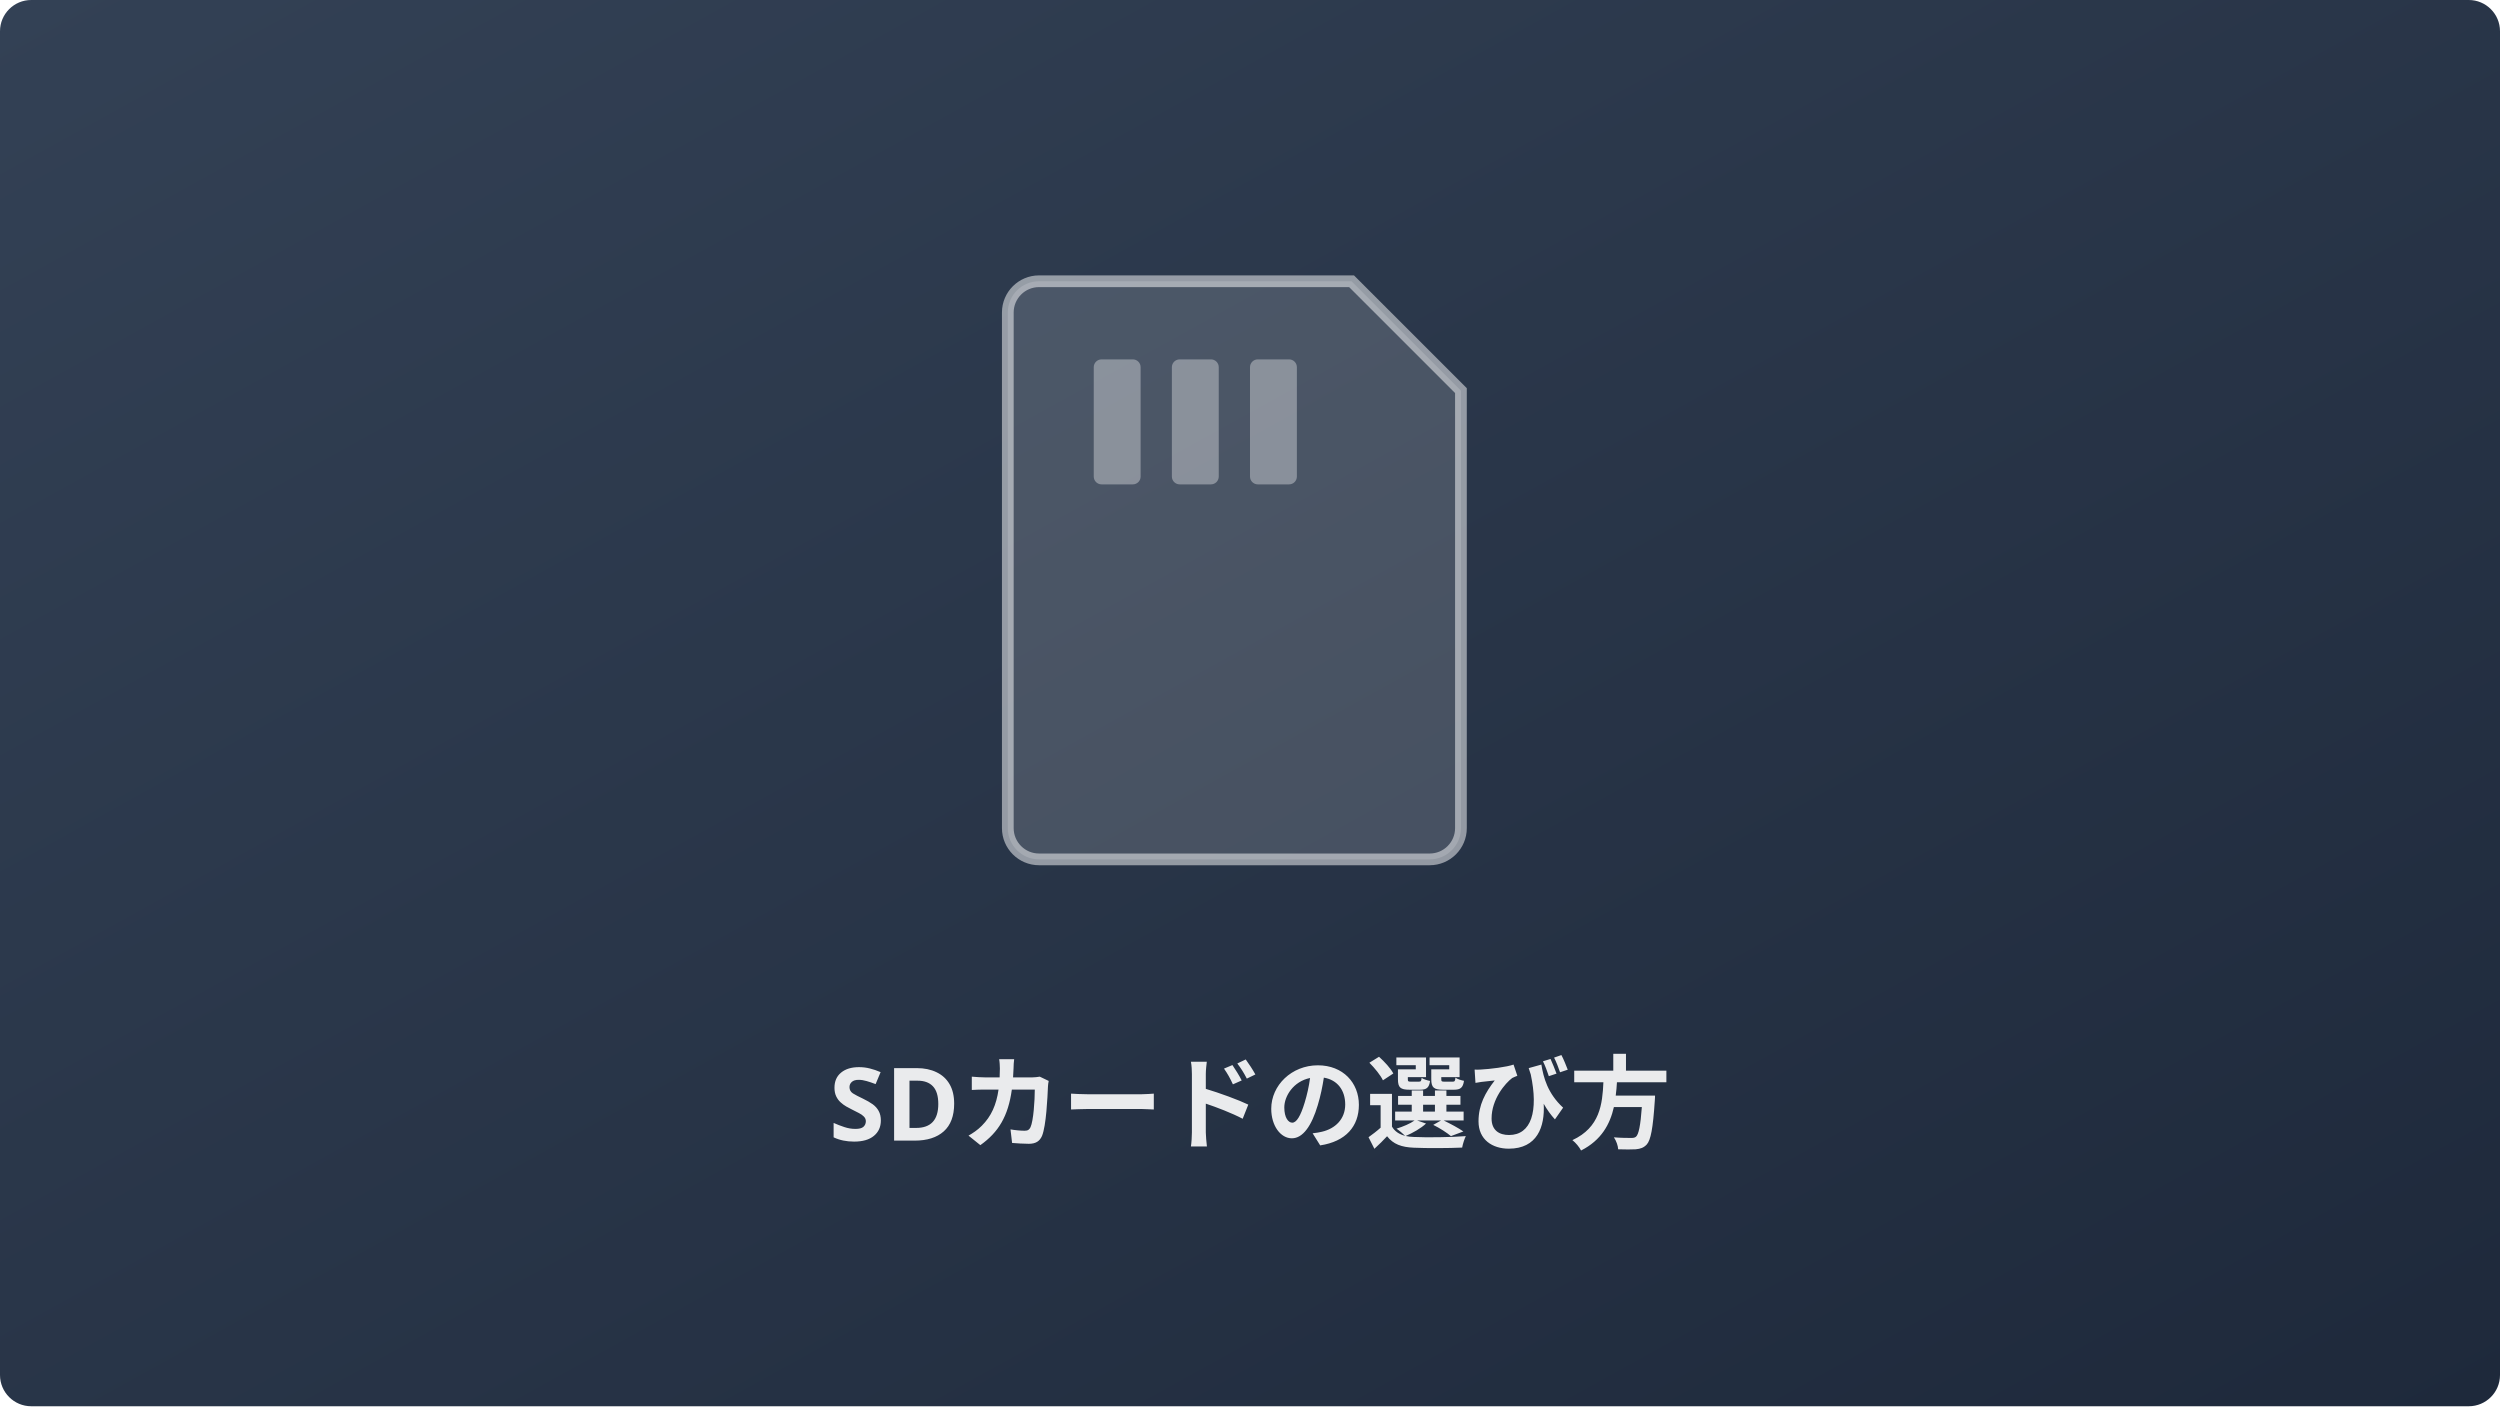
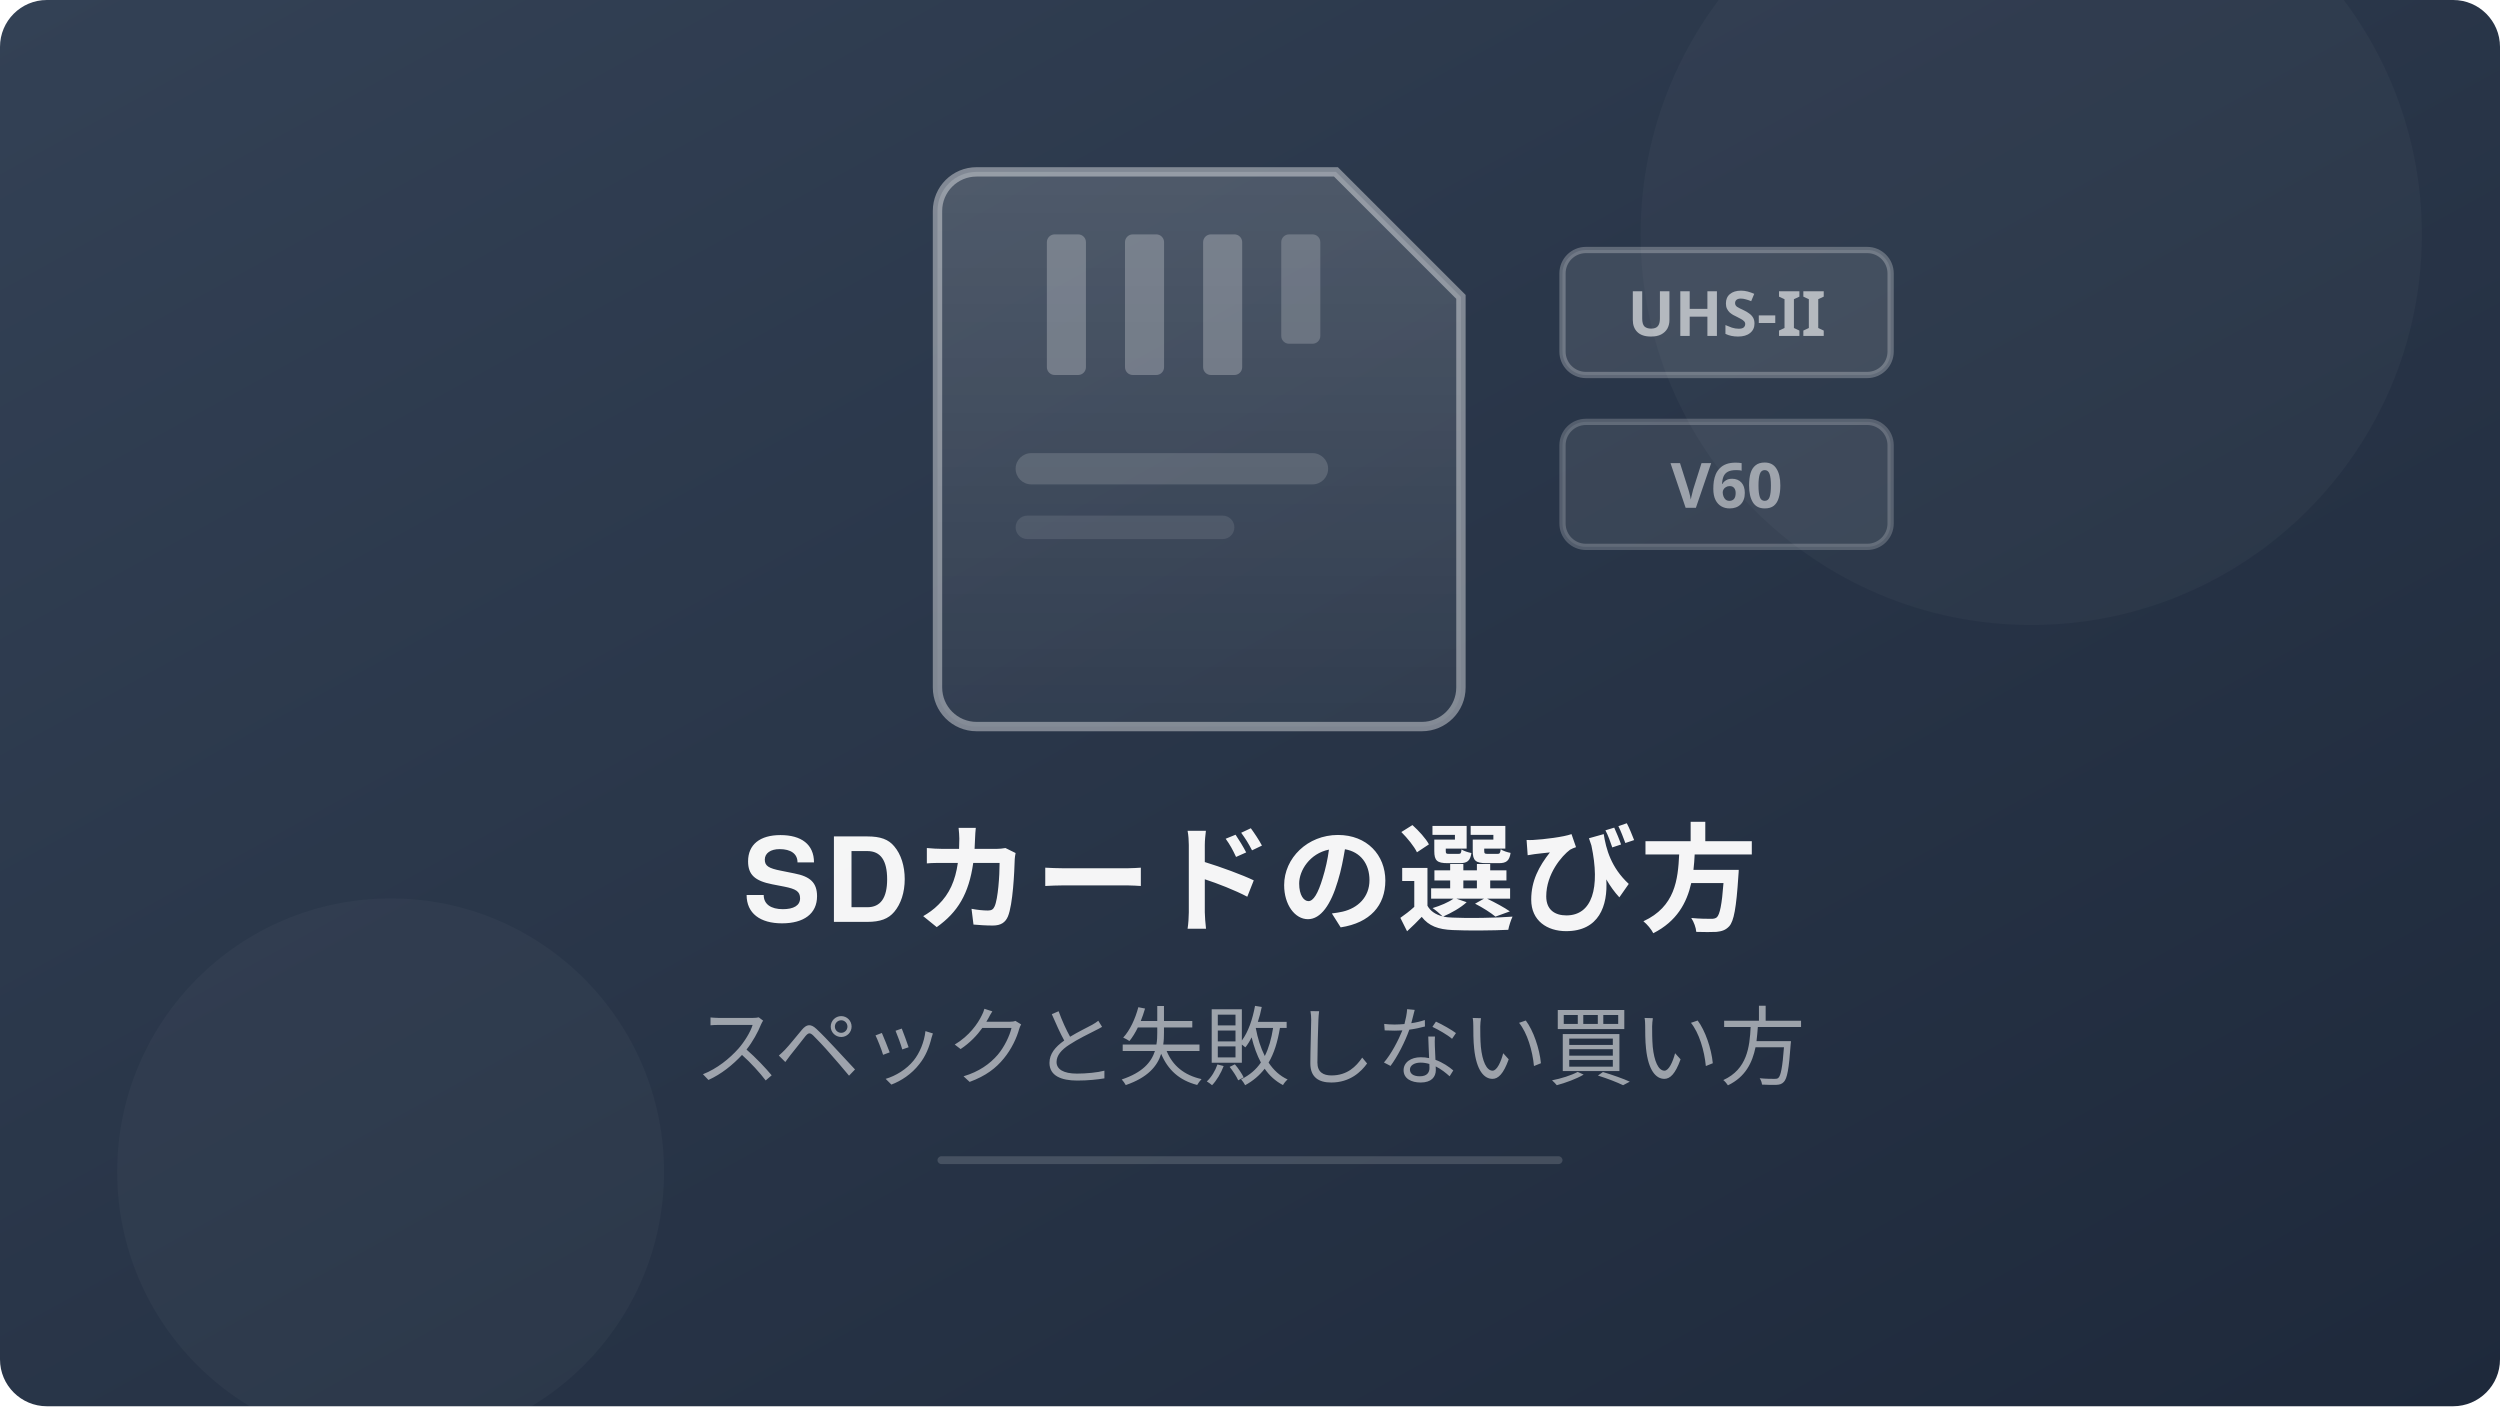
<svg xmlns="http://www.w3.org/2000/svg" viewBox="0 0 320 180">
  <defs>
    <linearGradient id="g" x1="0" y1="0" x2="1" y2="1">
      <stop offset="0%" stop-color="#334155" />
      <stop offset="100%" stop-color="#1e293b" />
    </linearGradient>
+     <linearGradient id="s" x1="0" y1="0" x2="0" y2="1">
+       <stop offset="0%" stop-color="rgba(255,255,255,.16)" />
+       <stop offset="100%" stop-color="rgba(255,255,255,.04)" />
+     </linearGradient>
  </defs>
-   <rect width="320" height="180" fill="url(#g)" rx="4" />
-   <path d="M133 36h40l14 14v56a4 4 0 01-4 4h-50a4 4 0 01-4-4V40a4 4 0 014-4z" fill="rgba(255,255,255,.15)" stroke="rgba(255,255,255,.5)" stroke-width="1.5" />
-   <rect x="140" y="46" width="6" height="16" rx="1" fill="rgba(255,255,255,.35)" />
-   <rect x="150" y="46" width="6" height="16" rx="1" fill="rgba(255,255,255,.35)" />
-   <rect x="160" y="46" width="6" height="16" rx="1" fill="rgba(255,255,255,.35)" />
-   <text x="160" y="146" text-anchor="middle" fill="rgba(255,255,255,.9)" font-family="sans-serif" font-size="13" font-weight="600">SDカードの選び方</text>
+   <rect width="320" height="180" fill="url(#g)" rx="6" />
+   <circle cx="260" cy="30" r="50" fill="rgba(255,255,255,.03)" />
+   <circle cx="50" cy="150" r="35" fill="rgba(255,255,255,.03)" />
+   <path d="M125 22h46l16 16v50a5 5 0 01-5 5h-57a5 5 0 01-5-5V27a5 5 0 015-5z" fill="url(#s)" stroke="rgba(255,255,255,.4)" stroke-width="1.2" />
+   <rect x="134" y="30" width="5" height="18" rx="1" fill="rgba(255,255,255,.25)" />
+   <rect x="144" y="30" width="5" height="18" rx="1" fill="rgba(255,255,255,.25)" />
+   <rect x="154" y="30" width="5" height="18" rx="1" fill="rgba(255,255,255,.25)" />
+   <rect x="164" y="30" width="5" height="14" rx="1" fill="rgba(255,255,255,.2)" />
+   <rect x="130" y="58" width="40" height="4" rx="2" fill="rgba(255,255,255,.15)" />
+   <rect x="130" y="66" width="28" height="3" rx="1.5" fill="rgba(255,255,255,.1)" />
+   <rect x="200" y="32" width="42" height="16" rx="3" fill="rgba(255,255,255,.1)" stroke="rgba(255,255,255,.25)" stroke-width=".8" />
+   <text x="221" y="43" text-anchor="middle" fill="rgba(255,255,255,.6)" font-family="sans-serif" font-size="8" font-weight="700">UHS-II</text>
+   <rect x="200" y="54" width="42" height="16" rx="3" fill="rgba(255,255,255,.08)" stroke="rgba(255,255,255,.2)" stroke-width=".8" />
+   <text x="221" y="65" text-anchor="middle" fill="rgba(255,255,255,.5)" font-family="sans-serif" font-size="8" font-weight="700">V60</text>
+   <text x="160" y="118" text-anchor="middle" fill="rgba(255,255,255,.95)" font-family="'Helvetica Neue',sans-serif" font-size="15" font-weight="700" letter-spacing=".5">SDカードの選び方</text>
+   <text x="160" y="138" text-anchor="middle" fill="rgba(255,255,255,.55)" font-family="sans-serif" font-size="11">スペックと失敗しない買い方</text>
+   <rect x="120" y="148" width="80" height="1" rx=".5" fill="rgba(255,255,255,.15)" />
</svg>
